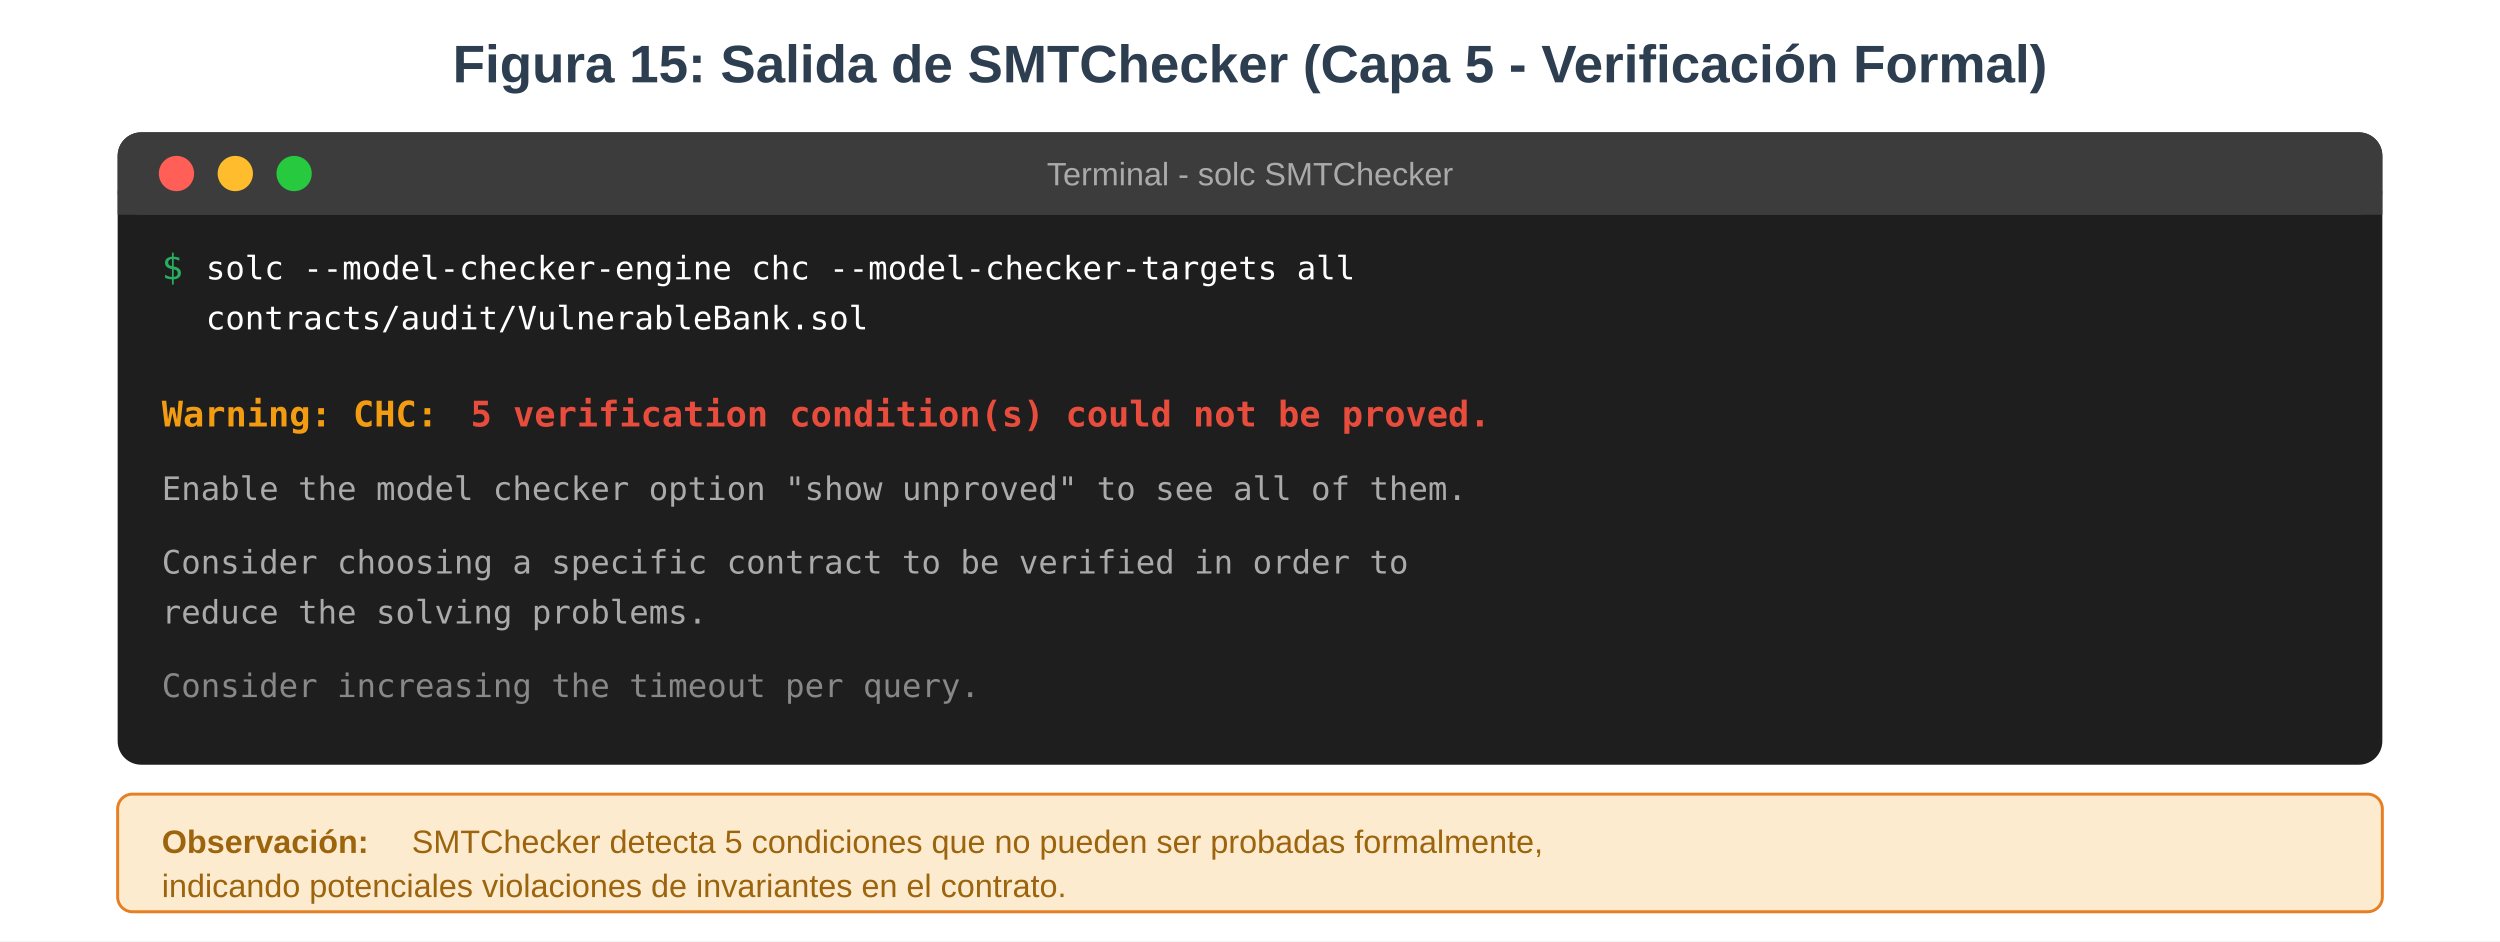
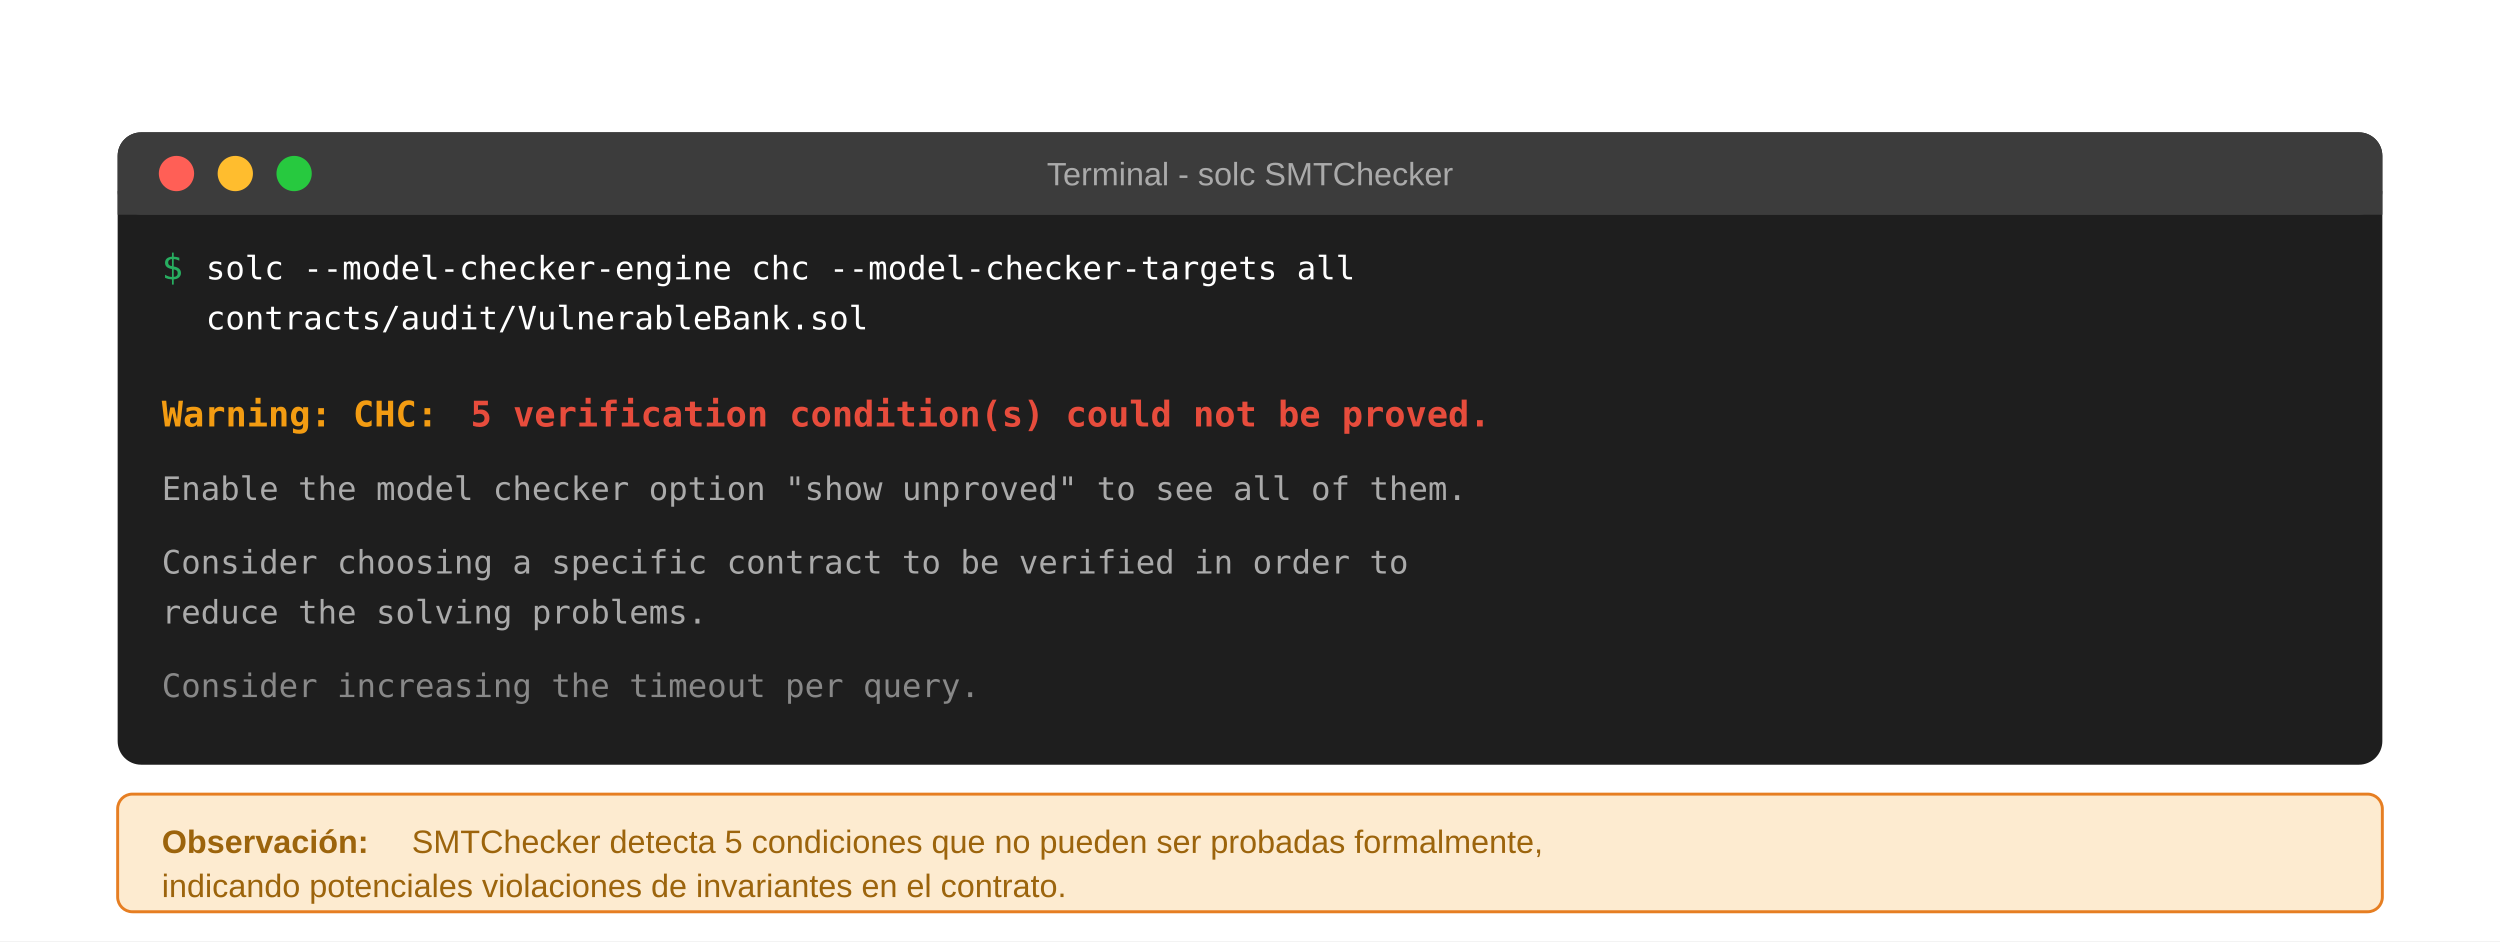
<svg xmlns="http://www.w3.org/2000/svg" viewBox="0 0 850 320" font-family="Arial, Helvetica, sans-serif">
  <rect width="850" height="320" fill="#ffffff" />
-   <text x="425" y="28" text-anchor="middle" font-size="18" font-weight="bold" fill="#2c3e50">
-     Figura 15: Salida de SMTChecker (Capa 5 - Verificación Formal)
-   </text>
  <rect x="40" y="45" width="770" height="215" fill="#1e1e1e" rx="8" />
  <rect x="40" y="45" width="770" height="28" fill="#3c3c3c" rx="8" />
  <rect x="40" y="65" width="770" height="8" fill="#3c3c3c" />
  <circle cx="60" cy="59" r="6" fill="#ff5f56" />
  <circle cx="80" cy="59" r="6" fill="#ffbd2e" />
  <circle cx="100" cy="59" r="6" fill="#27c93f" />
  <text x="425" y="63" text-anchor="middle" font-size="11" fill="#aaa">Terminal - solc SMTChecker</text>
  <text x="55" y="95" font-size="12" font-family="Consolas, monospace" fill="#27ae60">$</text>
  <text x="70" y="95" font-size="11" font-family="Consolas, monospace" fill="#fff">solc --model-checker-engine chc --model-checker-targets all</text>
  <text x="70" y="112" font-size="11" font-family="Consolas, monospace" fill="#fff">contracts/audit/VulnerableBank.sol</text>
  <text x="55" y="145" font-size="12" font-family="Consolas, monospace" fill="#f39c12" font-weight="bold">Warning: CHC:</text>
  <text x="160" y="145" font-size="12" font-family="Consolas, monospace" fill="#e74c3c" font-weight="bold">5 verification condition(s) could not be proved.</text>
  <text x="55" y="170" font-size="11" font-family="Consolas, monospace" fill="#aaa">Enable the model checker option "show unproved" to see all of them.</text>
  <text x="55" y="195" font-size="11" font-family="Consolas, monospace" fill="#aaa">Consider choosing a specific contract to be verified in order to</text>
  <text x="55" y="212" font-size="11" font-family="Consolas, monospace" fill="#aaa">reduce the solving problems.</text>
  <text x="55" y="237" font-size="11" font-family="Consolas, monospace" fill="#888">Consider increasing the timeout per query.</text>
  <rect x="40" y="270" width="770" height="40" fill="#fdebd0" rx="5" stroke="#e67e22" stroke-width="1" />
  <text x="55" y="290" font-size="11" fill="#9c640c" font-weight="bold">Observación:</text>
  <text x="140" y="290" font-size="11" fill="#9c640c">SMTChecker detecta 5 condiciones que no pueden ser probadas formalmente,</text>
  <text x="55" y="305" font-size="11" fill="#9c640c">indicando potenciales violaciones de invariantes en el contrato.</text>
</svg>
